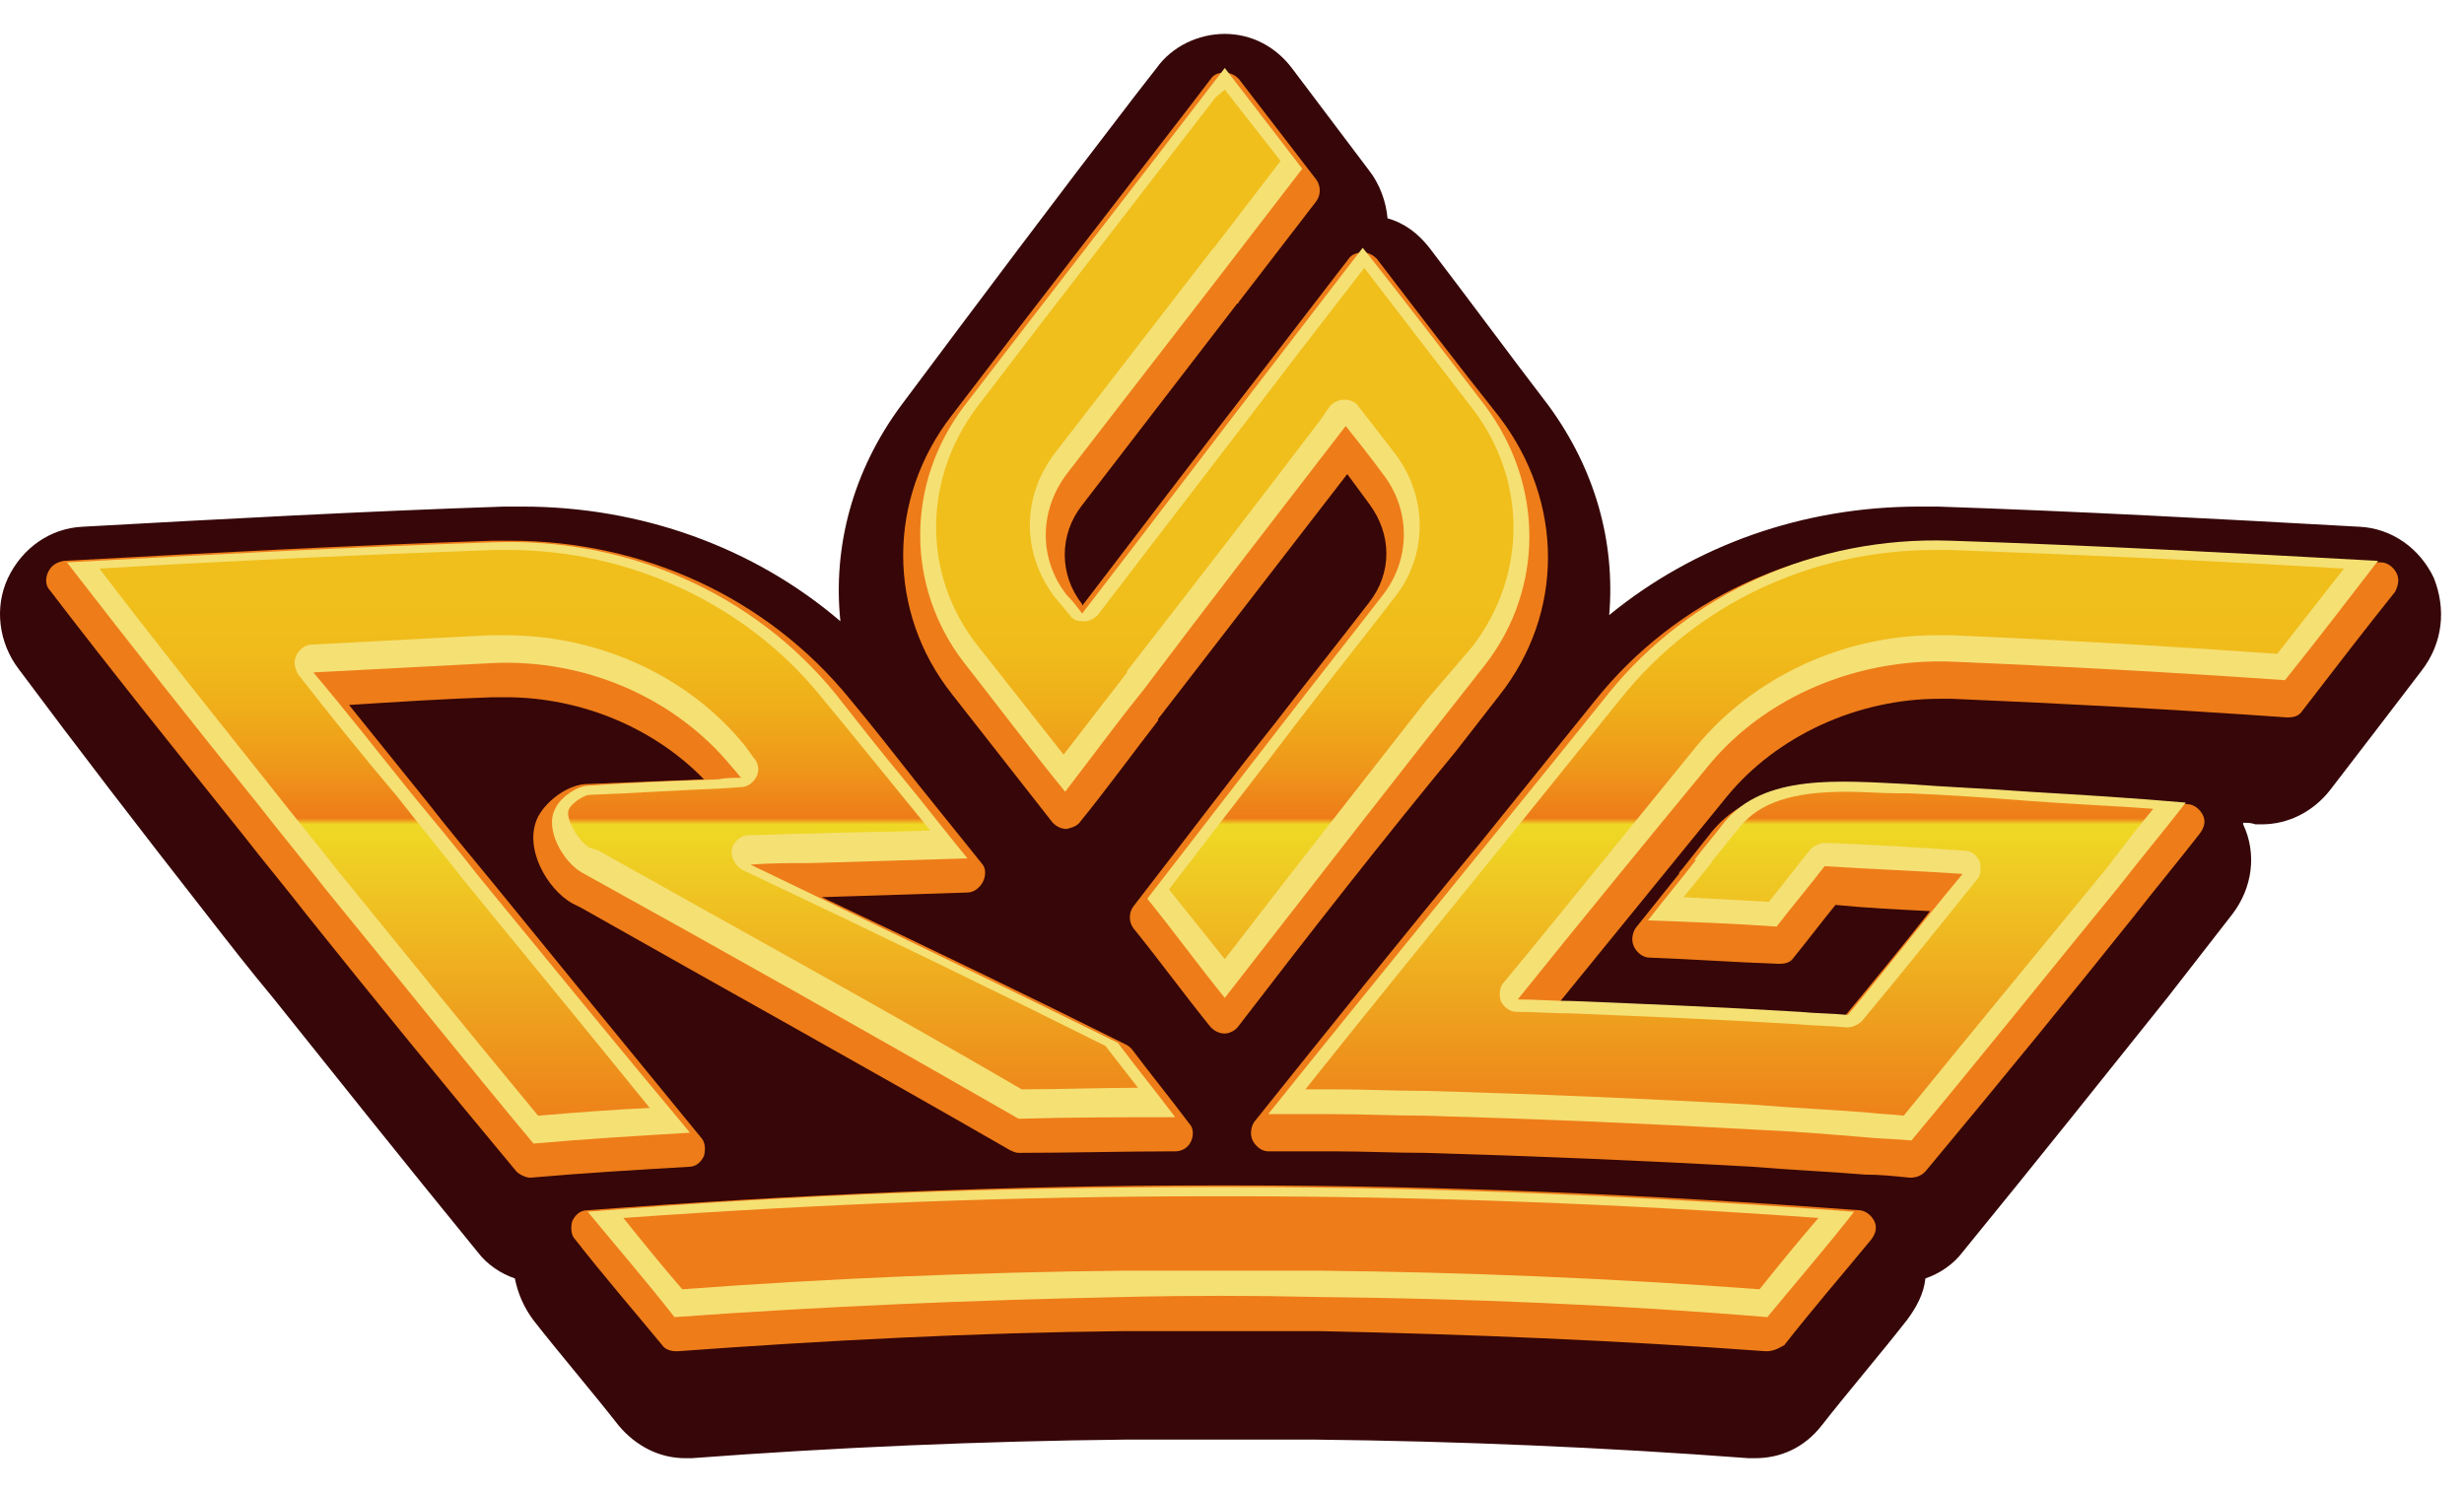
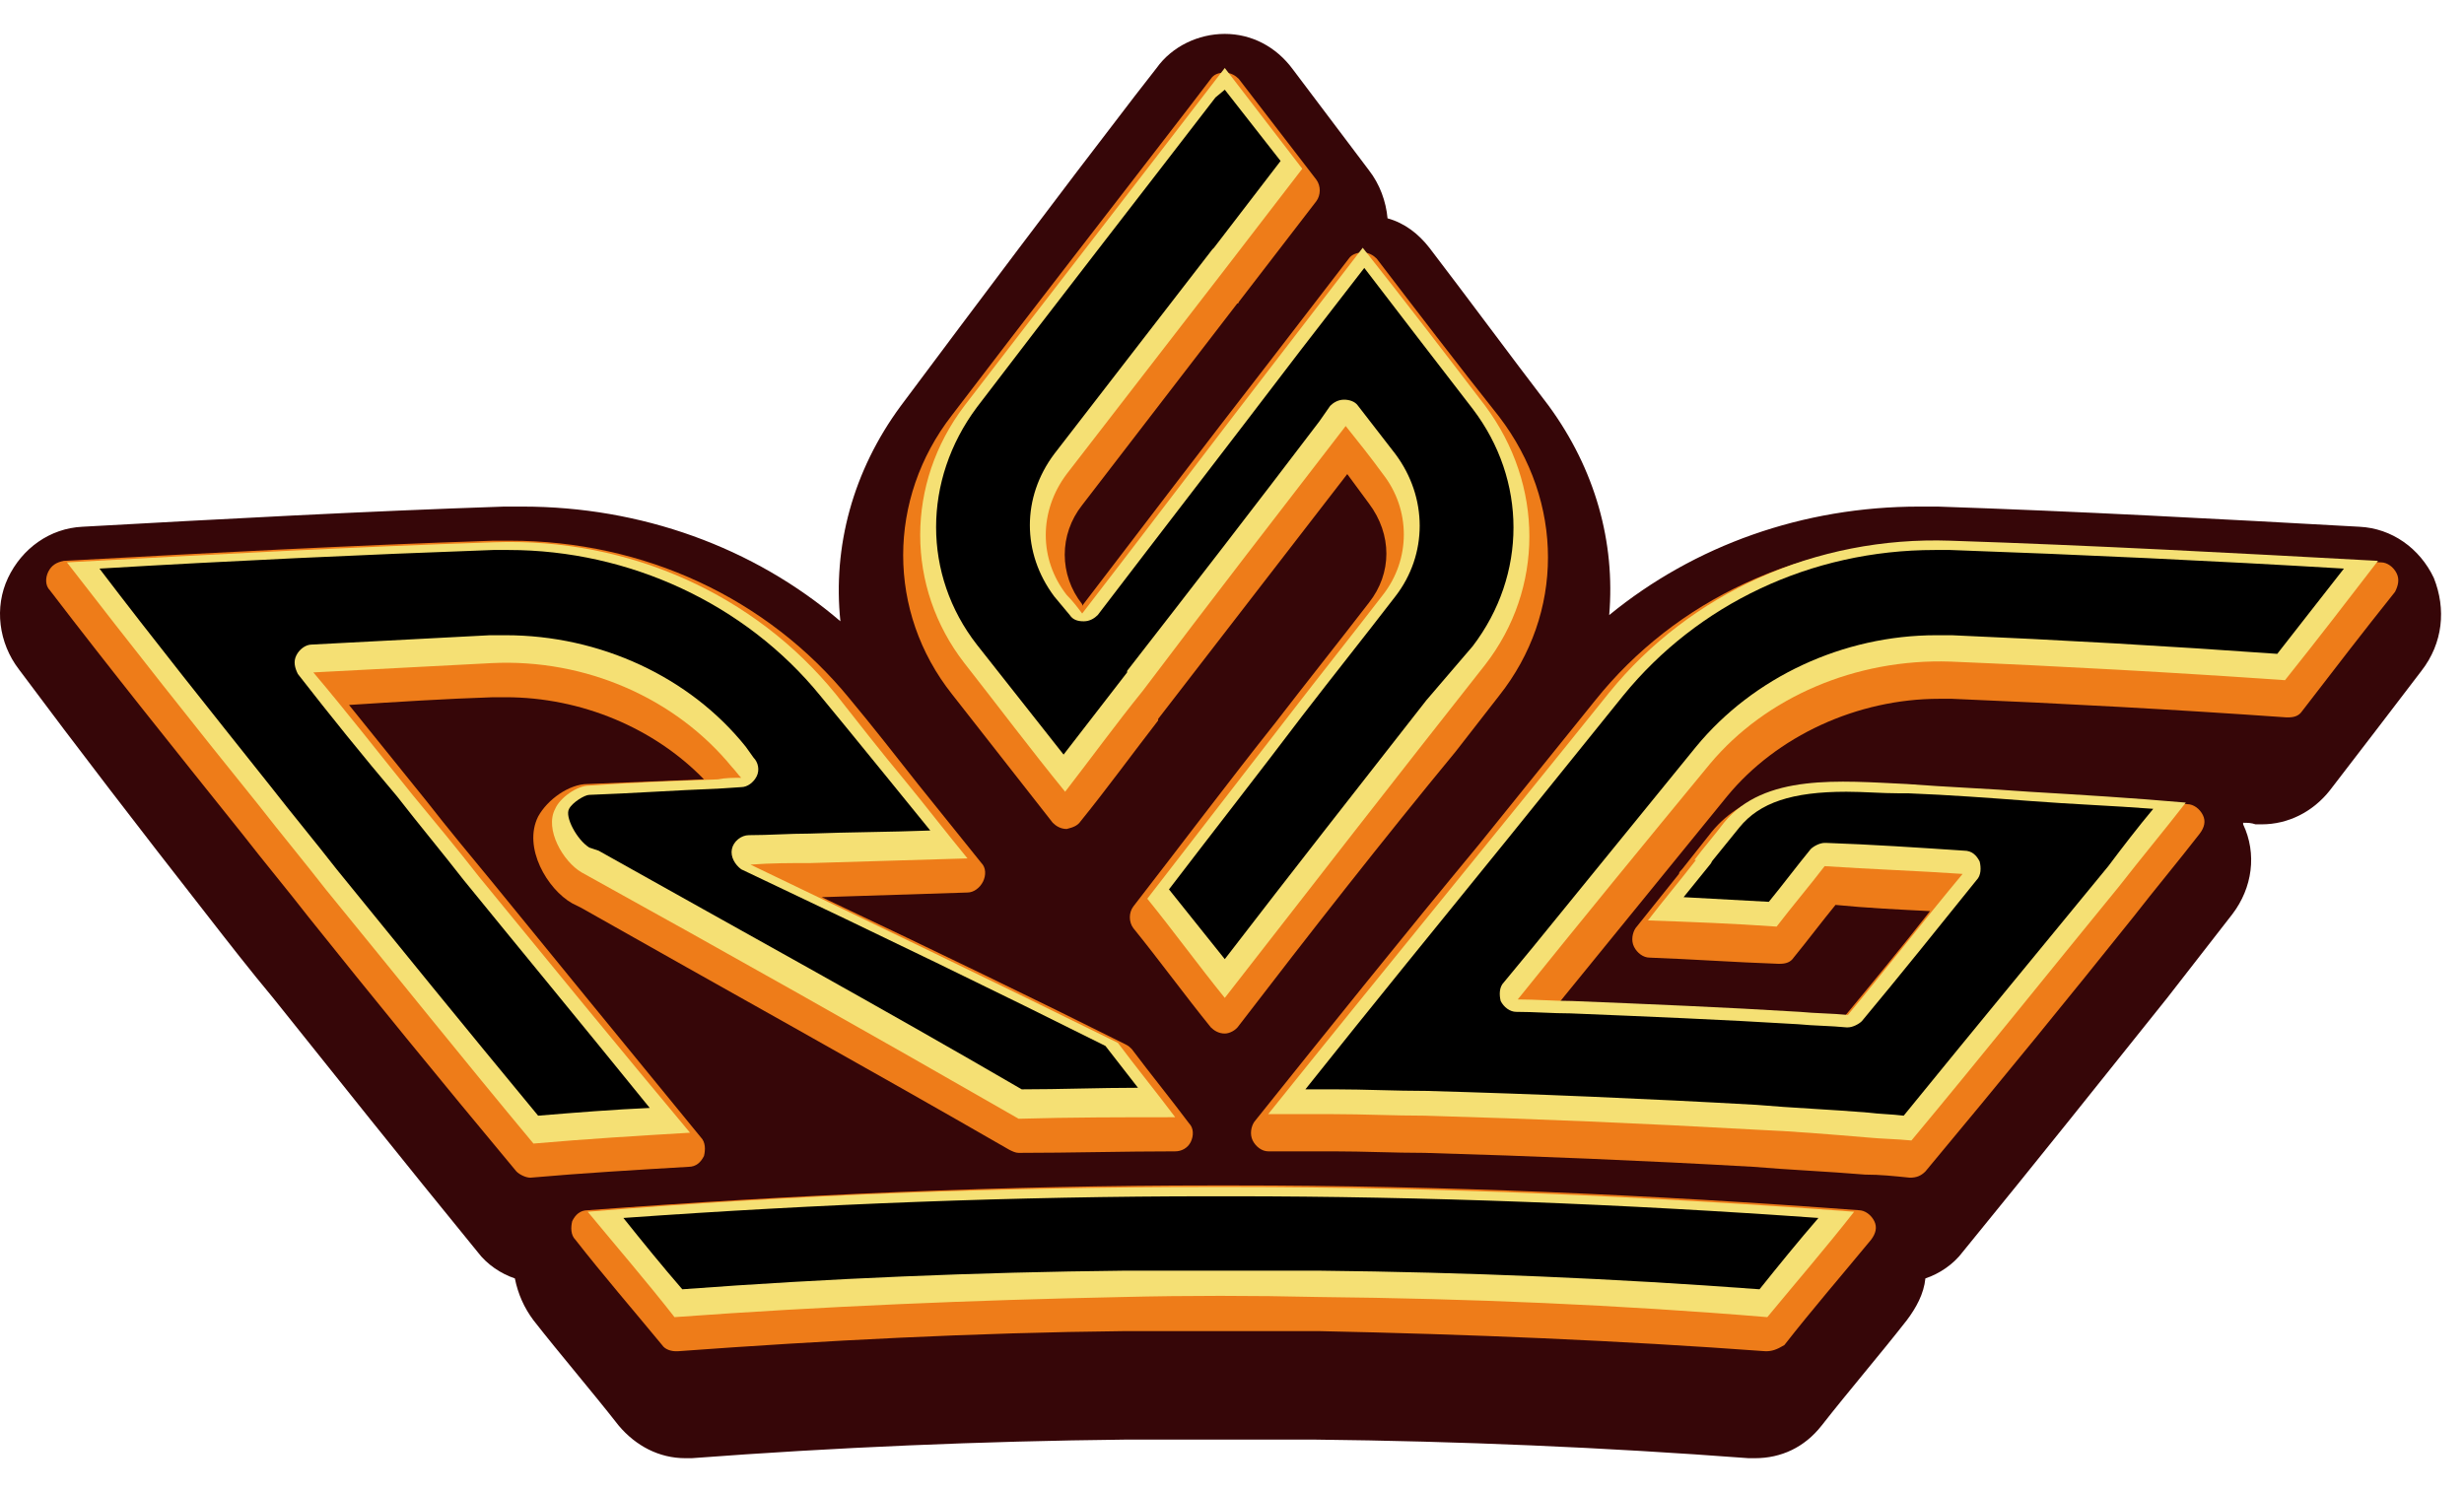
<svg xmlns="http://www.w3.org/2000/svg" width="71" height="43" viewBox="0 0 71 43" fill="none">
  <path d="M70.13 16.654C69.728 15.805 68.924 15.225 67.986 15.18C63.966 14.957 59.857 14.733 55.838 14.599C55.659 14.599 55.48 14.599 55.302 14.599C51.952 14.599 48.825 15.716 46.369 17.726C46.547 15.627 45.967 13.527 44.627 11.696C43.466 10.178 42.349 8.659 41.188 7.141C40.875 6.739 40.473 6.426 39.982 6.292C39.937 5.801 39.759 5.309 39.446 4.907L37.257 2.004C36.766 1.334 36.051 0.977 35.292 0.977C34.533 0.977 33.774 1.334 33.327 1.96L32.702 2.763C30.468 5.667 28.191 8.704 25.957 11.696C24.573 13.572 23.992 15.761 24.216 17.904C21.714 15.761 18.454 14.599 15.059 14.599C14.881 14.599 14.702 14.599 14.524 14.599C10.504 14.733 6.395 14.957 2.375 15.18C1.437 15.225 0.633 15.805 0.231 16.654C-0.171 17.503 -0.037 18.53 0.544 19.289C2.241 21.567 4.027 23.89 5.948 26.346C6.573 27.15 7.199 27.954 7.869 28.758C9.655 30.991 11.576 33.403 13.764 36.083C14.032 36.44 14.434 36.708 14.836 36.842C14.925 37.289 15.104 37.691 15.372 38.048C16.176 39.075 17.025 40.058 17.829 41.085C18.32 41.666 18.99 42.023 19.749 42.023C19.794 42.023 19.883 42.023 19.928 42.023C24.082 41.71 28.28 41.532 32.434 41.487C33.327 41.487 34.265 41.487 35.158 41.487C36.051 41.487 36.989 41.487 37.883 41.487C42.036 41.532 46.235 41.71 50.389 42.023C50.433 42.023 50.523 42.023 50.567 42.023C51.327 42.023 51.996 41.71 52.488 41.085C53.292 40.058 54.14 39.075 54.944 38.048C55.212 37.691 55.436 37.289 55.48 36.842C55.882 36.708 56.284 36.44 56.552 36.083C58.741 33.403 60.661 30.991 62.448 28.758C63.073 27.954 63.698 27.15 64.324 26.346C64.904 25.587 65.038 24.604 64.636 23.756C64.636 23.756 64.636 23.756 64.636 23.711C64.77 23.711 64.86 23.711 64.994 23.756C65.038 23.756 65.128 23.756 65.172 23.756C65.932 23.756 66.646 23.398 67.138 22.773C68.031 21.612 68.924 20.45 69.773 19.334C70.398 18.53 70.487 17.547 70.13 16.654Z" fill="#360608" />
  <path d="M55.034 33.939C54.587 33.894 54.185 33.85 53.738 33.85C52.666 33.76 51.594 33.716 50.523 33.626C47.396 33.448 44.18 33.314 41.054 33.224C40.161 33.224 39.312 33.18 38.419 33.18C37.793 33.18 37.168 33.18 36.543 33.18C36.364 33.18 36.185 33.046 36.096 32.867C36.007 32.688 36.051 32.465 36.141 32.331C38.285 29.651 40.473 26.927 42.617 24.336C43.734 22.952 44.85 21.567 45.967 20.182C48.289 17.279 51.862 15.627 55.748 15.627C55.927 15.627 56.061 15.627 56.24 15.627C60.349 15.761 64.502 15.984 68.612 16.207C68.79 16.207 68.969 16.341 69.058 16.52C69.147 16.699 69.103 16.877 69.013 17.056C68.12 18.173 67.227 19.334 66.334 20.495C66.244 20.629 66.11 20.674 65.932 20.674H65.887C62.716 20.45 59.455 20.272 56.24 20.138C56.106 20.138 55.972 20.138 55.882 20.138C53.515 20.138 51.193 21.21 49.763 22.952C48.2 24.872 46.637 26.793 45.074 28.713L44.895 28.936C45.074 28.936 45.252 28.936 45.431 28.936C47.62 29.026 49.808 29.115 51.996 29.249C52.354 29.249 52.756 29.294 53.113 29.338C53.962 28.311 54.81 27.284 55.614 26.257C54.721 26.212 53.783 26.167 52.89 26.078C52.488 26.569 52.086 27.105 51.684 27.597C51.594 27.731 51.461 27.775 51.282 27.775C51.282 27.775 51.282 27.775 51.237 27.775C49.987 27.731 48.736 27.641 47.53 27.597C47.352 27.597 47.173 27.463 47.084 27.284C46.994 27.105 47.039 26.882 47.128 26.748L48.379 25.185C48.379 25.14 48.423 25.096 48.468 25.051L49.317 23.979C50.299 22.773 51.907 22.594 53.158 22.594C53.694 22.594 54.23 22.639 54.721 22.639H54.989C56.15 22.684 57.356 22.773 58.517 22.862C60.036 22.952 61.555 23.041 63.029 23.175C63.207 23.175 63.386 23.309 63.475 23.488C63.565 23.666 63.52 23.845 63.386 24.023C62.761 24.828 62.091 25.631 61.465 26.435C59.679 28.669 57.714 31.08 55.48 33.76C55.346 33.894 55.212 33.939 55.034 33.939Z" fill="#EE7C19" />
  <path d="M15.283 33.939C15.149 33.939 14.97 33.85 14.881 33.76C12.648 31.08 10.682 28.669 8.896 26.435C8.271 25.631 7.601 24.828 6.975 24.023C5.01 21.567 3.179 19.289 1.437 17.011C1.303 16.877 1.303 16.654 1.392 16.475C1.482 16.297 1.616 16.207 1.839 16.163C5.948 15.939 10.102 15.716 14.211 15.582C14.389 15.582 14.524 15.582 14.702 15.582C18.543 15.582 22.116 17.235 24.484 20.138C25.154 20.942 25.779 21.746 26.449 22.594L28.28 24.872C28.414 25.006 28.414 25.229 28.325 25.408C28.235 25.587 28.057 25.721 27.878 25.721C26.493 25.765 25.109 25.81 23.68 25.855C27.074 27.463 29.843 28.802 32.434 30.098C32.523 30.142 32.568 30.187 32.612 30.232C33.148 30.946 33.729 31.661 34.265 32.376C34.399 32.51 34.399 32.733 34.31 32.912C34.22 33.09 34.042 33.18 33.863 33.18C32.389 33.18 30.826 33.224 29.352 33.224C29.263 33.224 29.173 33.18 29.084 33.135C24.975 30.768 20.776 28.445 16.757 26.167L16.489 26.033C15.774 25.631 15.059 24.425 15.506 23.532C15.774 23.041 16.399 22.594 16.935 22.594C18.052 22.55 19.169 22.505 20.285 22.46C18.856 20.986 16.757 20.093 14.568 20.093C14.434 20.093 14.3 20.093 14.211 20.093C12.826 20.138 11.442 20.227 10.057 20.316C10.816 21.254 11.531 22.148 12.29 23.086C12.916 23.89 13.586 24.694 14.211 25.453C15.953 27.597 17.784 29.83 20.196 32.778C20.33 32.912 20.33 33.135 20.285 33.314C20.196 33.492 20.062 33.626 19.838 33.626C18.32 33.716 16.801 33.805 15.283 33.939C15.328 33.939 15.283 33.939 15.283 33.939Z" fill="#EE7C19" />
  <path d="M50.88 38.941C46.637 38.629 42.305 38.45 38.017 38.361C37.079 38.361 36.141 38.361 35.203 38.361C34.265 38.361 33.327 38.361 32.389 38.361C28.102 38.405 23.769 38.629 19.526 38.941H19.481C19.347 38.941 19.169 38.897 19.079 38.763C18.231 37.735 17.382 36.753 16.578 35.725C16.444 35.592 16.444 35.368 16.489 35.19C16.578 35.011 16.712 34.877 16.936 34.877C22.876 34.43 28.95 34.162 34.935 34.162H35.56C41.545 34.162 47.575 34.43 53.56 34.877C53.739 34.877 53.917 35.011 54.007 35.19C54.096 35.368 54.051 35.547 53.917 35.725C53.069 36.753 52.22 37.735 51.416 38.763C51.193 38.897 51.059 38.941 50.88 38.941Z" fill="#EE7C19" />
  <path d="M35.292 29.785C35.114 29.785 34.98 29.696 34.89 29.607C34.131 28.669 33.416 27.686 32.657 26.748C32.523 26.569 32.523 26.301 32.657 26.123C34.042 24.336 35.382 22.55 36.766 20.808C37.66 19.646 38.553 18.53 39.446 17.369C40.116 16.52 40.116 15.403 39.446 14.51L38.821 13.662C36.989 16.029 35.203 18.351 33.372 20.718C33.372 20.718 33.372 20.718 33.372 20.763C32.612 21.746 31.898 22.728 31.139 23.666C31.049 23.8 30.915 23.845 30.737 23.89C30.558 23.89 30.424 23.8 30.335 23.711L27.431 20.004C25.556 17.637 25.556 14.376 27.431 11.964C29.709 8.972 32.077 5.935 34.31 3.031L34.89 2.272C34.98 2.138 35.114 2.094 35.292 2.094C35.471 2.094 35.605 2.183 35.694 2.272L37.928 5.175C38.062 5.354 38.062 5.622 37.928 5.801L35.694 8.704C35.694 8.748 35.65 8.748 35.65 8.748C34.176 10.669 32.657 12.634 31.183 14.555C30.513 15.403 30.513 16.565 31.183 17.413V17.458C32.925 15.18 34.622 12.947 36.632 10.356L38.865 7.453C38.955 7.319 39.133 7.275 39.267 7.275C39.446 7.275 39.58 7.364 39.669 7.453C40.831 8.972 41.992 10.49 43.198 12.009C45.074 14.465 45.074 17.681 43.198 20.048L41.947 21.656C39.848 24.202 37.749 26.882 35.694 29.562C35.605 29.696 35.426 29.785 35.292 29.785Z" fill="#EE7C19" />
  <path d="M56.195 19.066C59.411 19.2 62.627 19.378 65.842 19.602C66.736 18.485 67.629 17.324 68.522 16.163C64.413 15.939 60.304 15.716 56.195 15.582C52.309 15.448 48.691 17.101 46.369 19.959C43.108 24.023 39.803 28.043 36.543 32.108C37.168 32.108 37.793 32.108 38.419 32.108C39.312 32.108 40.161 32.152 41.054 32.152C44.225 32.242 47.396 32.376 50.567 32.554C51.639 32.599 52.711 32.688 53.783 32.778C54.23 32.822 54.632 32.822 55.078 32.867C57.088 30.455 59.053 27.998 61.063 25.542C61.689 24.738 62.359 23.934 62.984 23.13C61.465 22.996 59.991 22.907 58.473 22.817C57.312 22.728 56.106 22.683 54.944 22.594C53.024 22.505 50.835 22.282 49.674 23.711C49.406 24.068 49.093 24.425 48.825 24.783H48.87C48.423 25.363 47.932 25.944 47.486 26.525C48.736 26.569 49.942 26.614 51.193 26.703C51.639 26.123 52.13 25.542 52.577 24.961C53.917 25.051 55.257 25.095 56.552 25.185C55.436 26.525 54.364 27.909 53.247 29.249C52.8 29.204 52.309 29.204 51.863 29.16C49.674 29.026 47.486 28.936 45.297 28.847C44.761 28.847 44.27 28.802 43.734 28.802C45.565 26.525 47.396 24.291 49.272 22.014C50.88 20.093 53.471 18.976 56.195 19.066Z" fill="#F5E074" />
  <path d="M13.809 25.274C13.184 24.47 12.514 23.666 11.888 22.907C10.95 21.745 10.012 20.54 9.03 19.378C10.727 19.289 12.469 19.2 14.166 19.11C16.891 18.976 19.481 20.137 21.089 22.103C21.178 22.192 21.268 22.326 21.357 22.415C21.134 22.415 20.91 22.415 20.687 22.46C19.437 22.505 18.231 22.549 16.98 22.639C16.623 22.639 16.131 22.996 15.998 23.309C15.685 23.889 16.221 24.827 16.757 25.14C20.955 27.462 25.154 29.83 29.352 32.241C30.87 32.197 32.389 32.197 33.863 32.197C33.327 31.482 32.746 30.767 32.211 30.053C28.682 28.311 25.154 26.614 21.625 24.917C22.206 24.872 22.786 24.872 23.367 24.872C24.886 24.827 26.404 24.783 27.878 24.738C27.253 23.979 26.672 23.219 26.047 22.46C25.377 21.656 24.752 20.852 24.082 20.003C21.759 17.145 18.141 15.492 14.256 15.627C10.146 15.761 6.037 15.984 1.928 16.207C3.76 18.574 5.591 20.897 7.467 23.219C8.092 24.023 8.762 24.827 9.387 25.631C11.397 28.088 13.362 30.544 15.372 32.956C16.891 32.822 18.365 32.733 19.883 32.643C17.829 30.187 15.819 27.73 13.809 25.274Z" fill="#F5E074" />
  <path d="M34.89 34.207C28.905 34.207 22.92 34.43 16.935 34.921C17.784 35.949 18.633 36.931 19.436 37.958C23.724 37.646 28.057 37.467 32.344 37.378C34.22 37.333 36.096 37.333 38.017 37.378C42.304 37.422 46.637 37.601 50.925 37.958C51.773 36.931 52.622 35.949 53.426 34.921C47.441 34.475 41.456 34.207 35.471 34.207C35.292 34.207 35.069 34.207 34.89 34.207Z" fill="#F5E074" />
  <path d="M30.692 22.817C31.451 21.835 32.166 20.852 32.925 19.914C34.846 17.369 36.811 14.823 38.776 12.277C39.133 12.723 39.491 13.17 39.848 13.661C40.652 14.689 40.652 16.118 39.848 17.145C38.955 18.306 38.061 19.423 37.168 20.584C35.783 22.371 34.444 24.113 33.059 25.899C33.818 26.837 34.533 27.82 35.292 28.758C37.793 25.542 40.295 22.326 42.796 19.155C44.493 16.966 44.493 13.974 42.796 11.696C41.635 10.178 40.473 8.659 39.267 7.14C38.508 8.123 37.793 9.061 37.034 10.044C35.069 12.589 33.148 15.135 31.183 17.681C31.049 17.503 30.915 17.324 30.736 17.145C29.933 16.118 29.933 14.733 30.736 13.661C32.255 11.696 33.774 9.731 35.292 7.766C36.051 6.783 36.766 5.845 37.525 4.863C36.766 3.88 36.051 2.942 35.292 1.959C32.791 5.22 30.29 8.436 27.789 11.696C26.091 13.929 26.091 16.922 27.789 19.11C28.771 20.361 29.709 21.612 30.692 22.817Z" fill="#F5E074" />
  <path d="M54.855 32.152C54.498 32.108 54.185 32.108 53.828 32.063C52.756 31.974 51.639 31.929 50.612 31.84C47.441 31.661 44.27 31.527 41.099 31.438C40.205 31.438 39.312 31.393 38.463 31.393C38.195 31.393 37.927 31.393 37.615 31.393C39.535 28.981 41.501 26.569 43.421 24.202C44.538 22.817 45.654 21.433 46.771 20.048C48.915 17.413 52.175 15.85 55.748 15.85C55.882 15.85 56.061 15.85 56.195 15.85C59.991 15.984 63.788 16.163 67.54 16.386C66.914 17.19 66.244 18.038 65.619 18.843C62.492 18.619 59.366 18.441 56.24 18.306C56.106 18.306 55.972 18.306 55.793 18.306C53.113 18.306 50.523 19.512 48.87 21.522C47.307 23.443 45.744 25.363 44.18 27.284L43.332 28.311C43.198 28.445 43.198 28.669 43.242 28.847C43.332 29.026 43.51 29.16 43.689 29.16C44.225 29.16 44.716 29.204 45.252 29.204C47.441 29.294 49.629 29.383 51.818 29.517C52.264 29.562 52.756 29.562 53.202 29.607C53.202 29.607 53.202 29.607 53.247 29.607C53.381 29.607 53.56 29.517 53.649 29.428C54.766 28.088 55.838 26.748 56.954 25.363C57.088 25.229 57.088 25.006 57.044 24.827C56.954 24.649 56.82 24.515 56.597 24.515C55.257 24.425 53.917 24.336 52.622 24.291C52.622 24.291 52.622 24.291 52.577 24.291C52.443 24.291 52.264 24.381 52.175 24.47C51.773 24.961 51.371 25.497 50.969 25.989C50.165 25.944 49.317 25.899 48.513 25.855L49.272 24.917C49.317 24.872 49.317 24.827 49.361 24.783L50.121 23.845C50.701 23.13 51.639 22.817 53.202 22.817C53.694 22.817 54.23 22.862 54.721 22.862H54.989C56.15 22.907 57.356 22.996 58.517 23.085C59.679 23.175 60.885 23.22 62.046 23.309C61.599 23.845 61.153 24.425 60.751 24.961C58.919 27.195 56.999 29.517 54.855 32.152Z" fill="url(#paint0_linear)" />
  <path d="M15.506 32.152C13.362 29.562 11.442 27.195 9.7 25.051C9.074 24.247 8.405 23.443 7.779 22.639C6.037 20.45 4.429 18.441 2.866 16.386C6.618 16.163 10.459 15.984 14.211 15.85C14.345 15.85 14.524 15.85 14.658 15.85C18.141 15.85 21.491 17.413 23.635 20.048C24.305 20.852 26.806 23.934 26.806 23.934C25.645 23.979 24.483 23.979 23.322 24.023C22.742 24.023 22.161 24.068 21.58 24.068C21.357 24.068 21.134 24.247 21.089 24.47C21.044 24.693 21.178 24.917 21.357 25.051C25.6 27.061 28.816 28.624 31.853 30.142C32.166 30.544 32.478 30.946 32.791 31.348C31.674 31.348 30.558 31.393 29.441 31.393C25.377 29.026 21.223 26.748 17.248 24.515L16.98 24.425C16.623 24.202 16.265 23.532 16.399 23.309C16.489 23.13 16.846 22.907 16.98 22.907C18.231 22.862 19.481 22.773 20.687 22.728L21.357 22.684C21.536 22.684 21.714 22.55 21.804 22.371C21.893 22.192 21.848 21.969 21.714 21.835L21.491 21.522C19.883 19.512 17.293 18.306 14.568 18.306C14.434 18.306 14.3 18.306 14.121 18.306C12.424 18.396 10.682 18.485 8.985 18.575C8.807 18.575 8.628 18.709 8.539 18.887C8.449 19.066 8.494 19.244 8.583 19.423C9.521 20.629 10.459 21.79 11.442 22.951C12.067 23.756 12.737 24.559 13.362 25.363C14.925 27.284 16.623 29.338 18.722 31.929C17.695 31.974 16.578 32.063 15.506 32.152Z" fill="url(#paint1_linear)" />
  <path d="M50.701 37.155C46.503 36.842 42.26 36.663 38.017 36.619C37.079 36.619 36.141 36.619 35.203 36.619C34.265 36.619 33.327 36.619 32.389 36.619C28.146 36.663 23.858 36.842 19.66 37.155C19.079 36.485 18.499 35.77 17.963 35.1C23.59 34.698 29.263 34.475 34.89 34.475H35.471C41.099 34.475 46.771 34.698 52.398 35.1C51.818 35.77 51.237 36.485 50.701 37.155Z" fill="url(#paint2_linear)" />
  <path d="M33.684 25.631C34.98 23.934 36.275 22.282 37.525 20.629C38.419 19.468 39.312 18.351 40.205 17.19C41.143 15.984 41.143 14.331 40.205 13.081L39.133 11.696C39.044 11.562 38.865 11.518 38.731 11.518C38.553 11.518 38.419 11.607 38.329 11.696L38.017 12.143C36.185 14.555 34.354 16.922 32.478 19.334C32.478 19.334 32.478 19.334 32.478 19.378C31.853 20.182 31.272 20.942 30.647 21.746L28.146 18.575C26.583 16.565 26.583 13.84 28.146 11.741C30.424 8.748 32.791 5.711 35.024 2.808L35.292 2.585L36.9 4.639L34.98 7.141L34.935 7.185C33.416 9.15 31.898 11.116 30.379 13.081C29.441 14.331 29.441 15.939 30.379 17.19L30.826 17.726C30.915 17.86 31.049 17.905 31.228 17.905C31.406 17.905 31.54 17.815 31.63 17.726C33.506 15.269 35.337 12.902 37.481 10.088L39.312 7.721C40.339 9.061 41.366 10.401 42.438 11.786C44.002 13.84 44.002 16.565 42.438 18.619L41.099 20.182C39.178 22.639 37.213 25.14 35.292 27.641C34.756 26.971 34.22 26.301 33.684 25.631Z" fill="url(#paint3_linear)" />
  <defs>
    <linearGradient id="paint0_linear" x1="52.553" y1="32.707" x2="52.553" y2="14.451" gradientUnits="userSpaceOnUse">
-       <stop stop-color="#EE7C19" />
-       <stop offset="0.49" stop-color="#EFD925" />
-       <stop offset="0.5" stop-color="#EE7C19" />
-       <stop offset="0.586" stop-color="#EF991A" />
-       <stop offset="0.674" stop-color="#EFAE1A" />
-       <stop offset="0.76" stop-color="#F0BB1B" />
-       <stop offset="0.84" stop-color="#F0BF1B" />
+       <stop stopColor="#EE7C19" />
+       <stop offset="0.49" stopColor="#EFD925" />
+       <stop offset="0.5" stopColor="#EE7C19" />
+       <stop offset="0.586" stopColor="#EF991A" />
+       <stop offset="0.674" stopColor="#EFAE1A" />
+       <stop offset="0.76" stopColor="#F0BB1B" />
+       <stop offset="0.84" stopColor="#F0BF1B" />
    </linearGradient>
    <linearGradient id="paint1_linear" x1="17.811" y1="32.707" x2="17.811" y2="14.451" gradientUnits="userSpaceOnUse">
-       <stop stop-color="#EE7C19" />
-       <stop offset="0.49" stop-color="#EFD925" />
-       <stop offset="0.5" stop-color="#EE7C19" />
-       <stop offset="0.586" stop-color="#EF991A" />
-       <stop offset="0.674" stop-color="#EFAE1A" />
-       <stop offset="0.76" stop-color="#F0BB1B" />
-       <stop offset="0.84" stop-color="#F0BF1B" />
+       <stop stopColor="#EE7C19" />
+       <stop offset="0.49" stopColor="#EFD925" />
+       <stop offset="0.5" stopColor="#EE7C19" />
+       <stop offset="0.586" stopColor="#EF991A" />
+       <stop offset="0.674" stopColor="#EFAE1A" />
+       <stop offset="0.76" stopColor="#F0BB1B" />
+       <stop offset="0.84" stopColor="#F0BF1B" />
    </linearGradient>
    <linearGradient id="paint2_linear" x1="35.179" y1="32.707" x2="35.179" y2="14.451" gradientUnits="userSpaceOnUse">
-       <stop stop-color="#EE7C19" />
-       <stop offset="0.49" stop-color="#EFD925" />
-       <stop offset="0.5" stop-color="#EE7C19" />
-       <stop offset="0.586" stop-color="#EF991A" />
-       <stop offset="0.674" stop-color="#EFAE1A" />
-       <stop offset="0.76" stop-color="#F0BB1B" />
-       <stop offset="0.84" stop-color="#F0BF1B" />
+       <stop stopColor="#EE7C19" />
+       <stop offset="0.49" stopColor="#EFD925" />
+       <stop offset="0.5" stopColor="#EE7C19" />
+       <stop offset="0.586" stopColor="#EF991A" />
+       <stop offset="0.674" stopColor="#EFAE1A" />
+       <stop offset="0.76" stopColor="#F0BB1B" />
+       <stop offset="0.84" stopColor="#F0BF1B" />
    </linearGradient>
    <linearGradient id="paint3_linear" x1="35.281" y1="32.707" x2="35.281" y2="14.451" gradientUnits="userSpaceOnUse">
-       <stop stop-color="#EE7C19" />
-       <stop offset="0.49" stop-color="#EFD925" />
-       <stop offset="0.5" stop-color="#EE7C19" />
-       <stop offset="0.586" stop-color="#EF991A" />
-       <stop offset="0.674" stop-color="#EFAE1A" />
-       <stop offset="0.76" stop-color="#F0BB1B" />
-       <stop offset="0.84" stop-color="#F0BF1B" />
+       <stop stopColor="#EE7C19" />
+       <stop offset="0.49" stopColor="#EFD925" />
+       <stop offset="0.5" stopColor="#EE7C19" />
+       <stop offset="0.586" stopColor="#EF991A" />
+       <stop offset="0.674" stopColor="#EFAE1A" />
+       <stop offset="0.76" stopColor="#F0BB1B" />
+       <stop offset="0.84" stopColor="#F0BF1B" />
    </linearGradient>
  </defs>
</svg>
